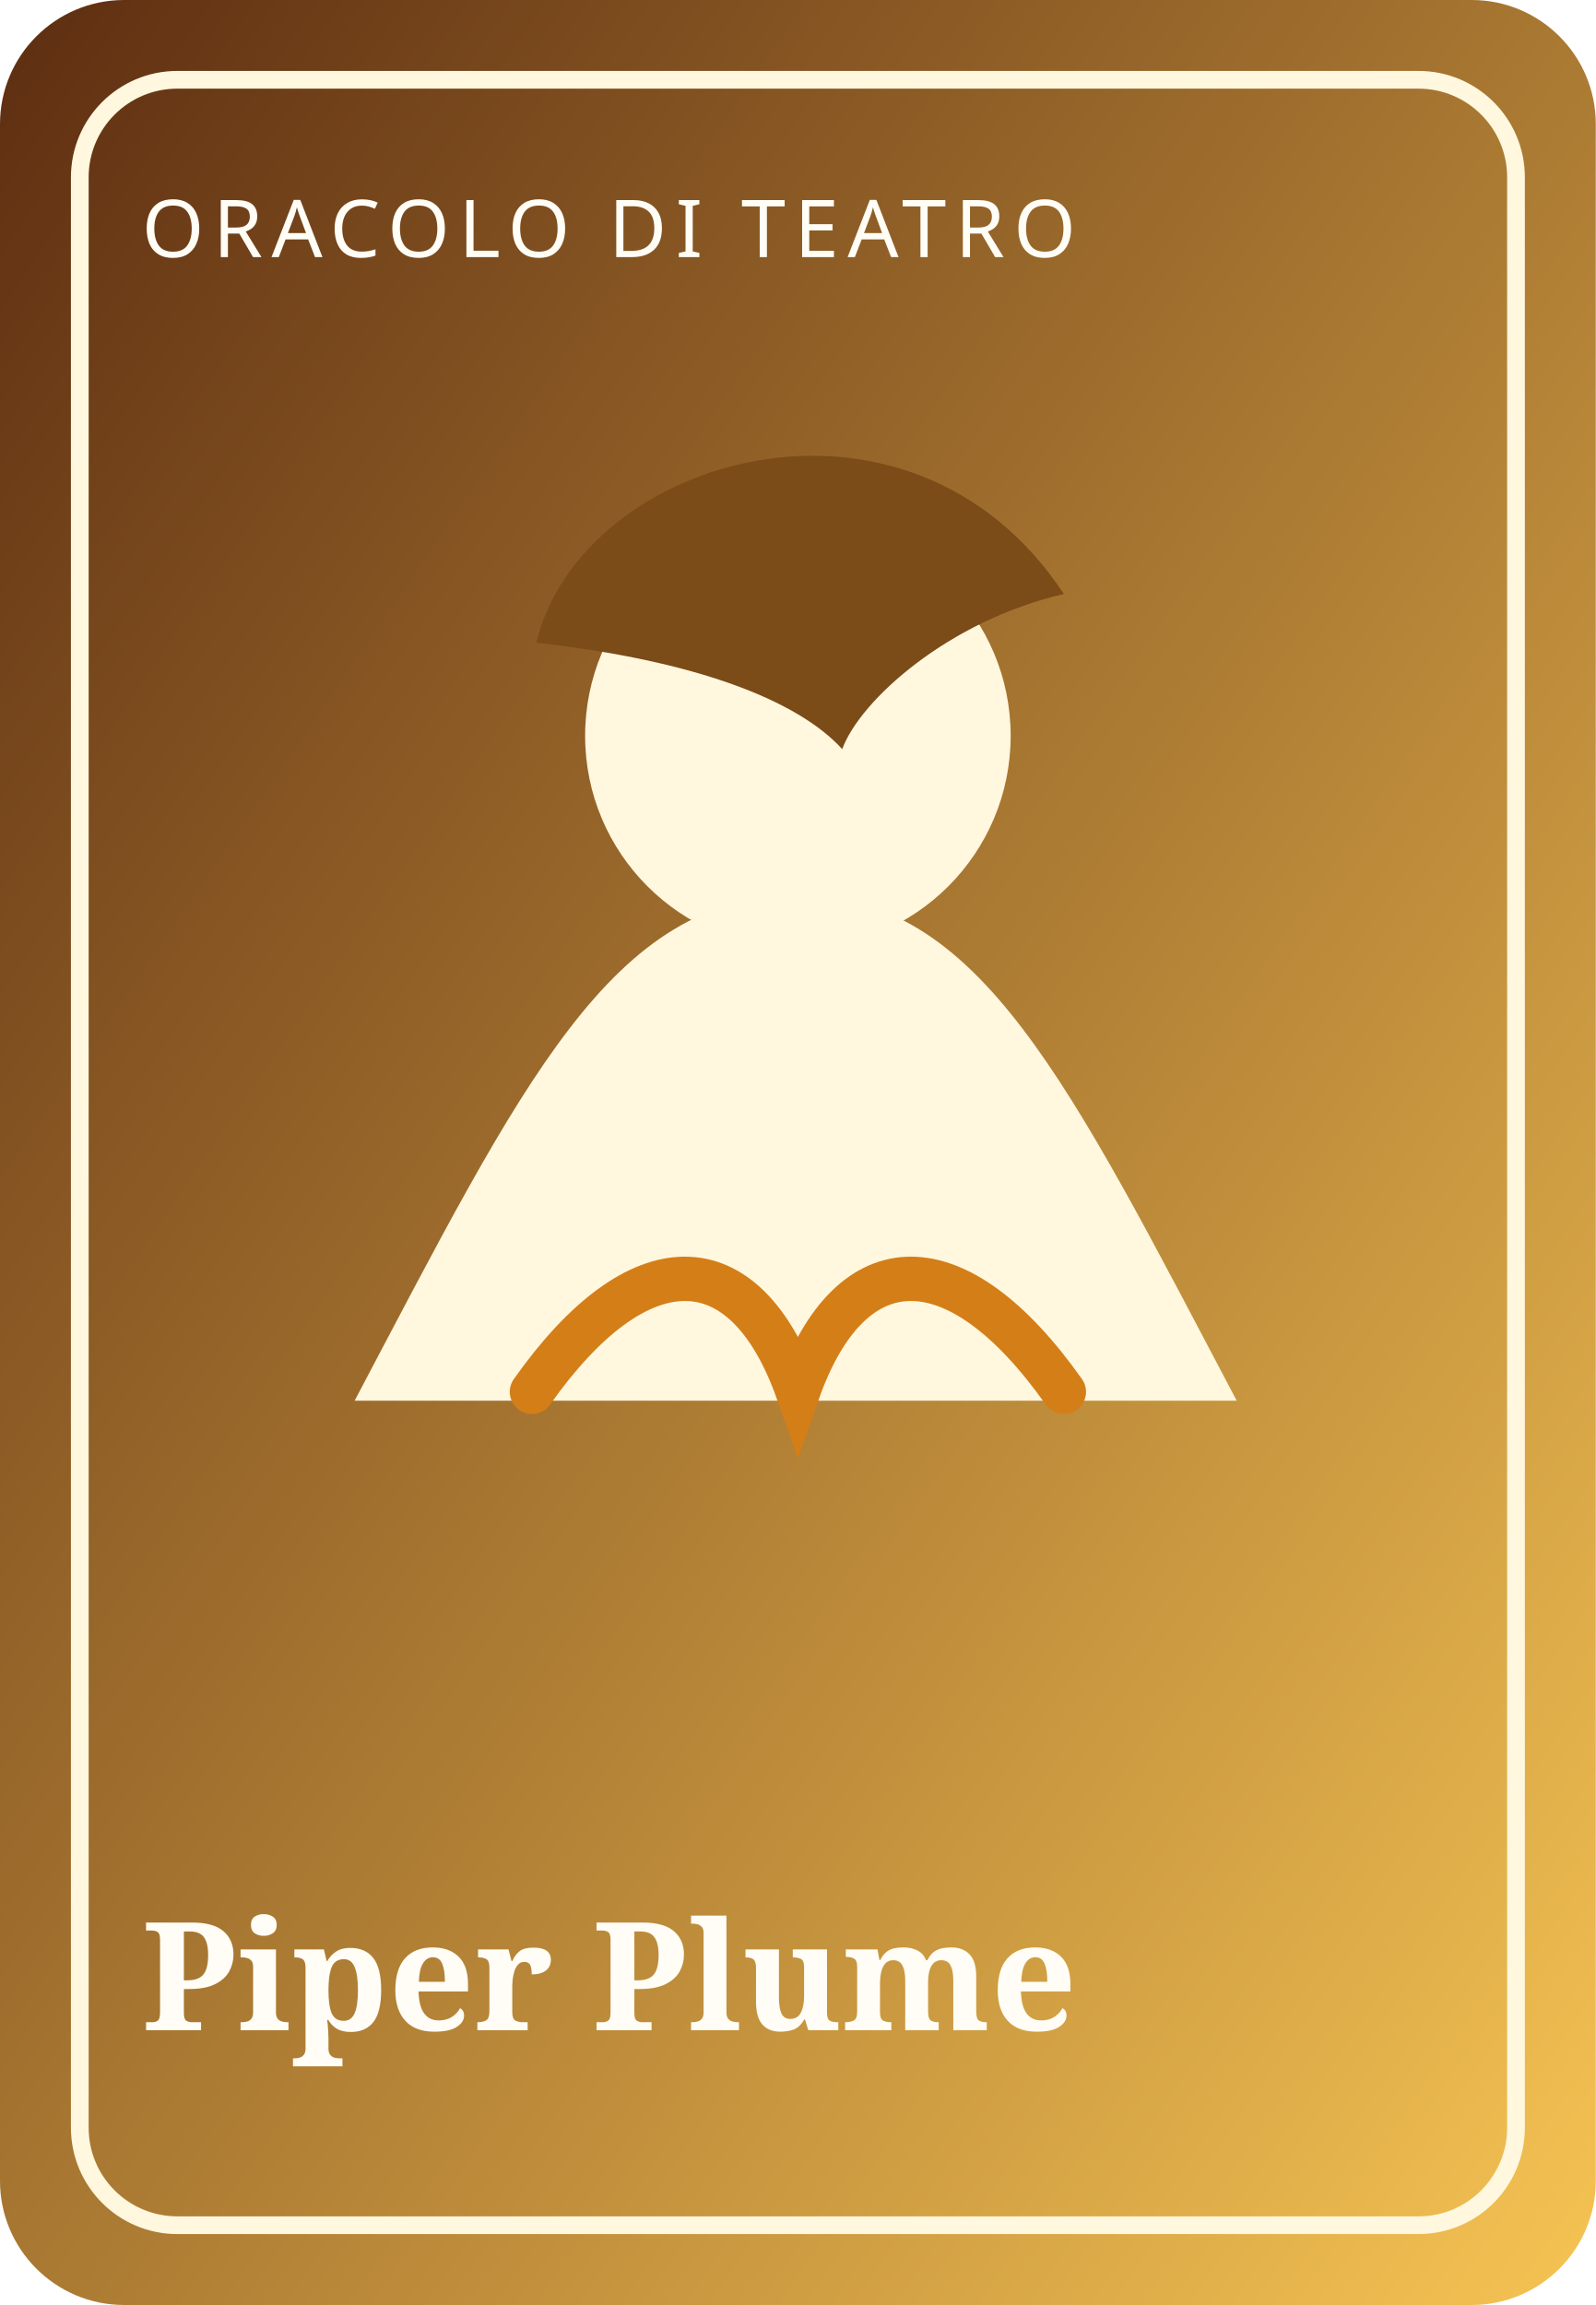
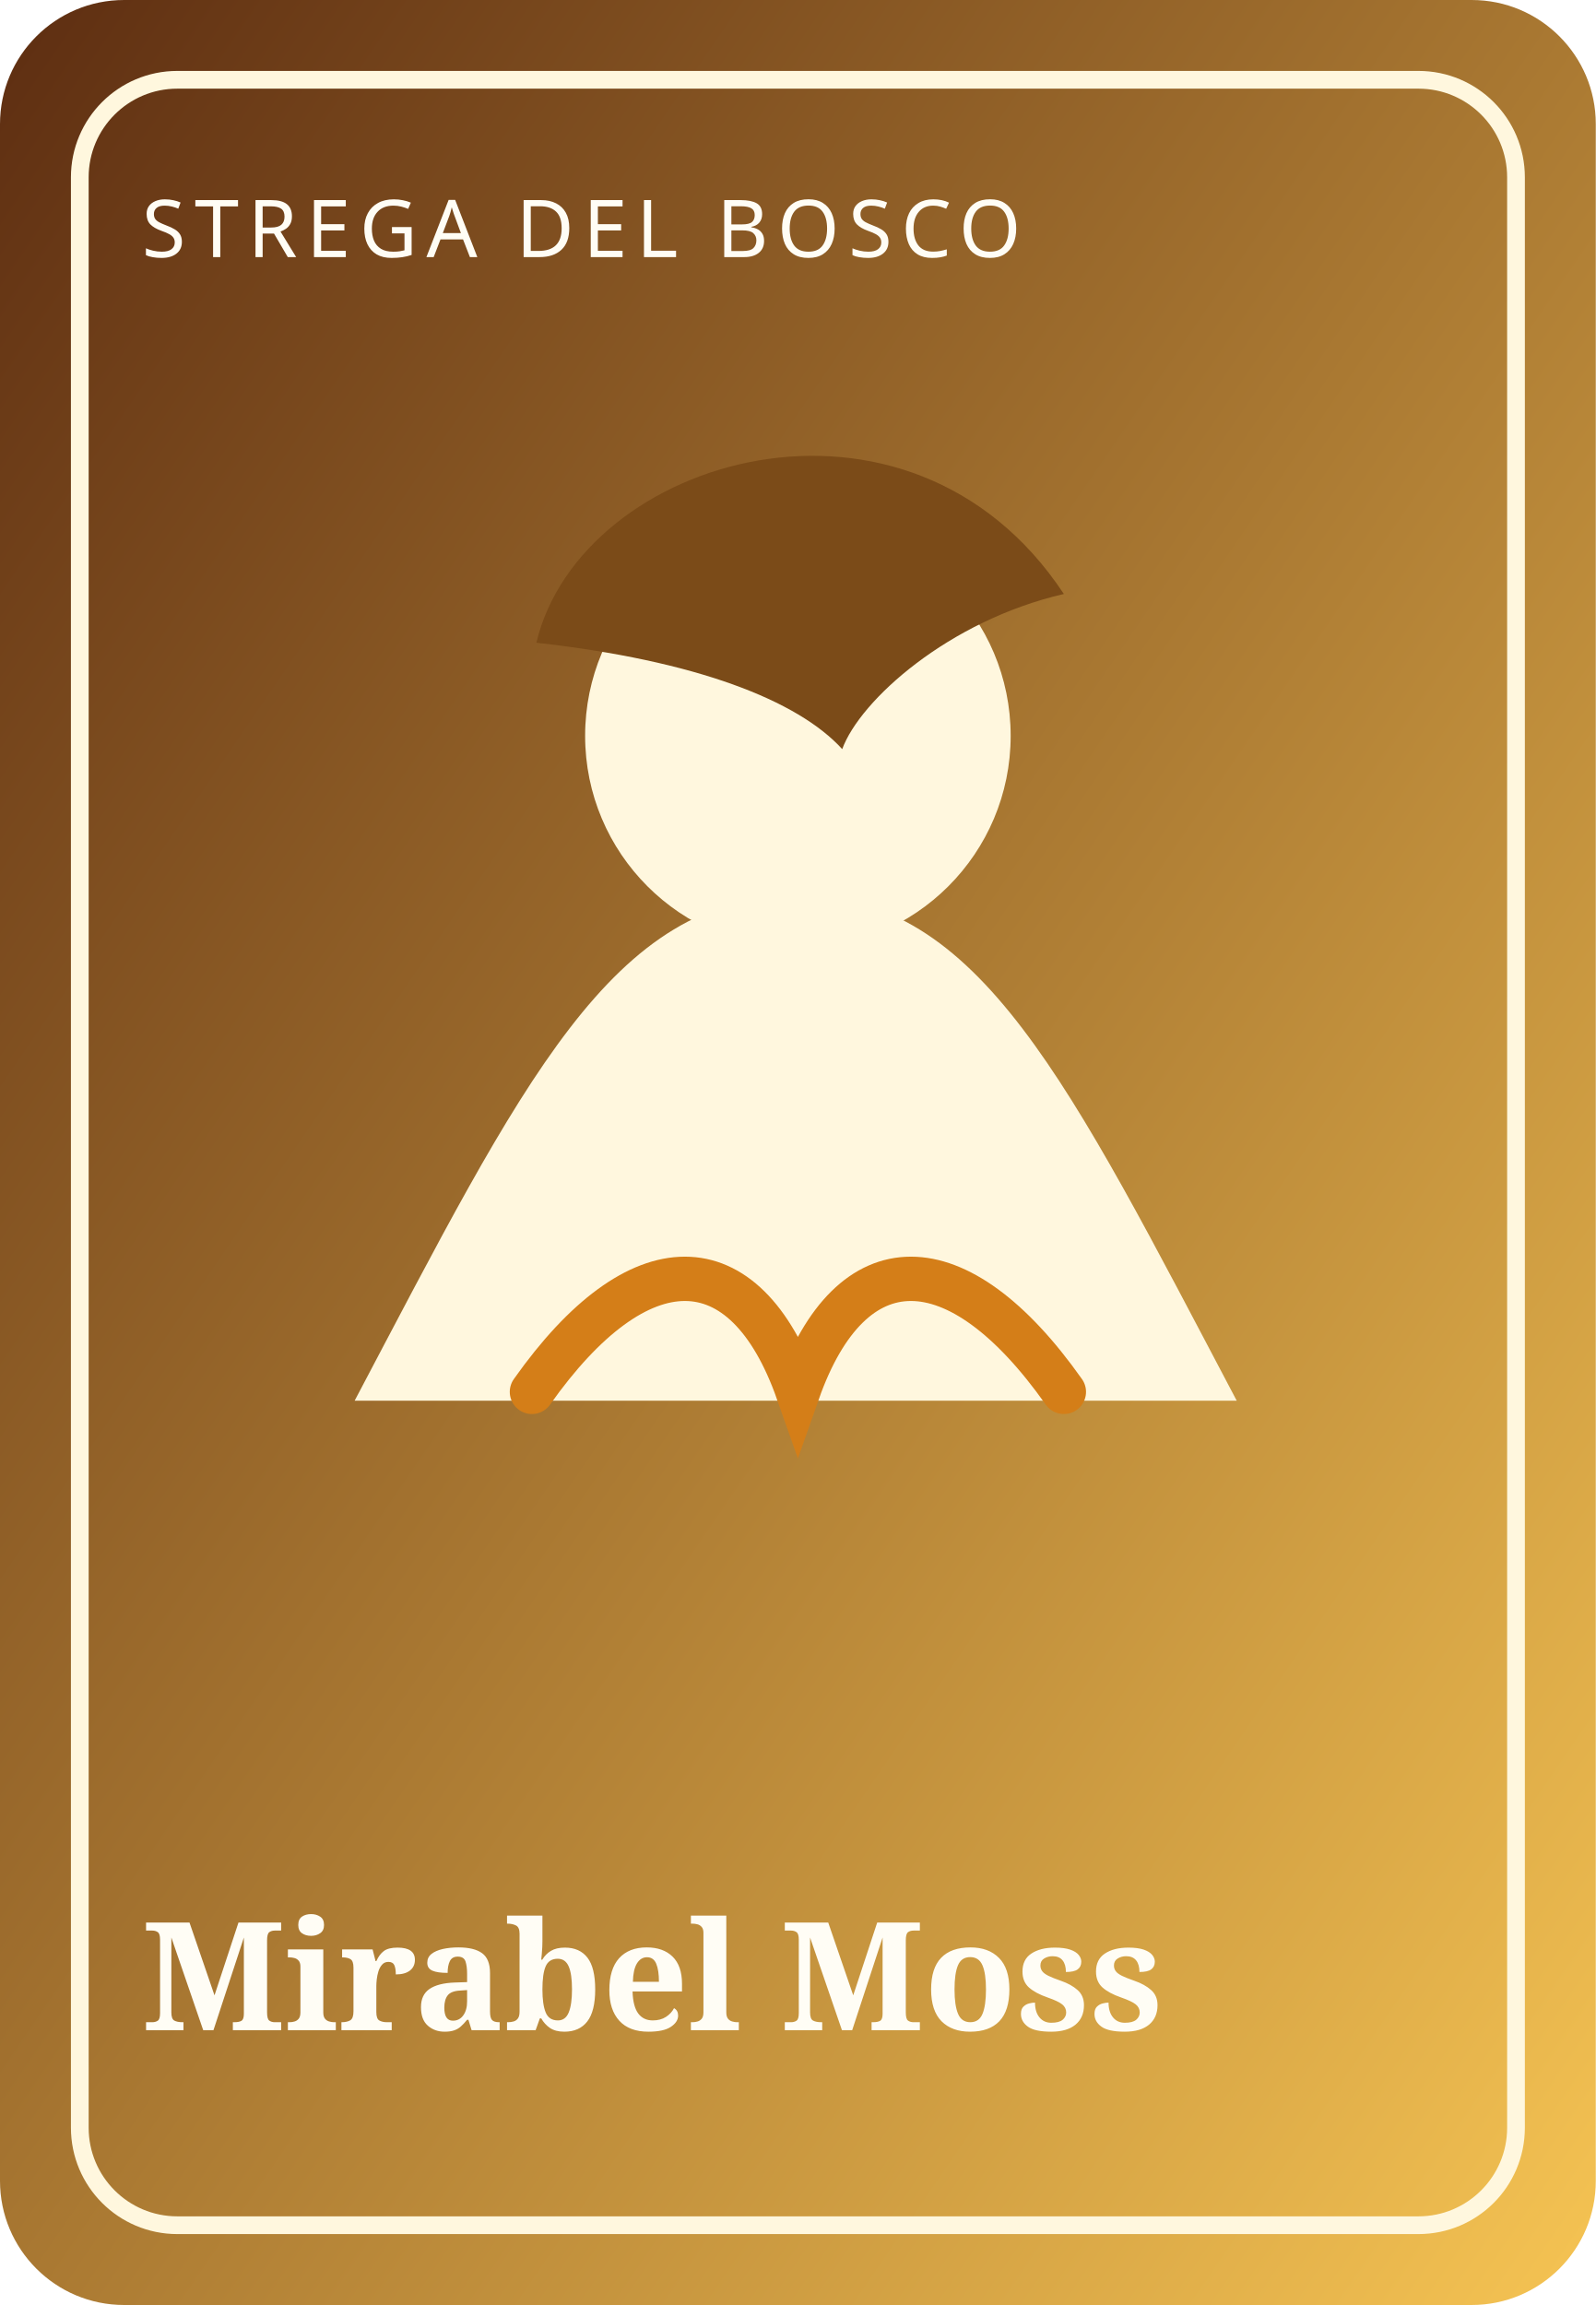
<svg xmlns="http://www.w3.org/2000/svg" viewBox="0 0 360 520">
  <defs>
    <linearGradient id="g" x1="0%" y1="0%" x2="100%" y2="100%">
      <stop offset="0%" stop-color="#5d2d11" />
      <stop offset="100%" stop-color="#f6c453" />
    </linearGradient>
  </defs>
  <rect width="360" height="520" rx="28" fill="url(#g)" />
  <rect x="18" y="18" width="324" height="484" rx="22" fill="none" stroke="#fff7de" stroke-width="4" />
  <path d="M80 316c38-72 58-114 100-114 41 0 61 42 99 114" fill="#fff7de" />
  <circle cx="180" cy="166" r="48" fill="#fff7de" />
  <path d="M121 145c10-42 84-64 119-11-26 6-46 24-50 35-10-11-33-20-69-24z" fill="#7b4b18" />
  <path d="M120 314c24-34 48-34 60 0 12-34 36-34 60 0" fill="none" stroke="#d47e18" stroke-width="10" stroke-linecap="round" />
-   <text x="32" y="58" font-size="18" fill="#fffdf5" font-family="'Trebuchet MS', sans-serif" letter-spacing="2">ORACOLO DI TEATRO</text>
-   <text x="32" y="458" font-size="34" fill="#fffdf5" font-family="Georgia, serif" font-weight="700">Piper Plume</text>
+   <text x="32" y="58" font-size="18" fill="#fffdf5" font-family="'Trebuchet MS', sans-serif" letter-spacing="2">STREGA DEL BOSCO</text>
+   <text x="32" y="458" font-size="34" fill="#fffdf5" font-family="Georgia, serif" font-weight="700">Mirabel Moss</text>
</svg>
